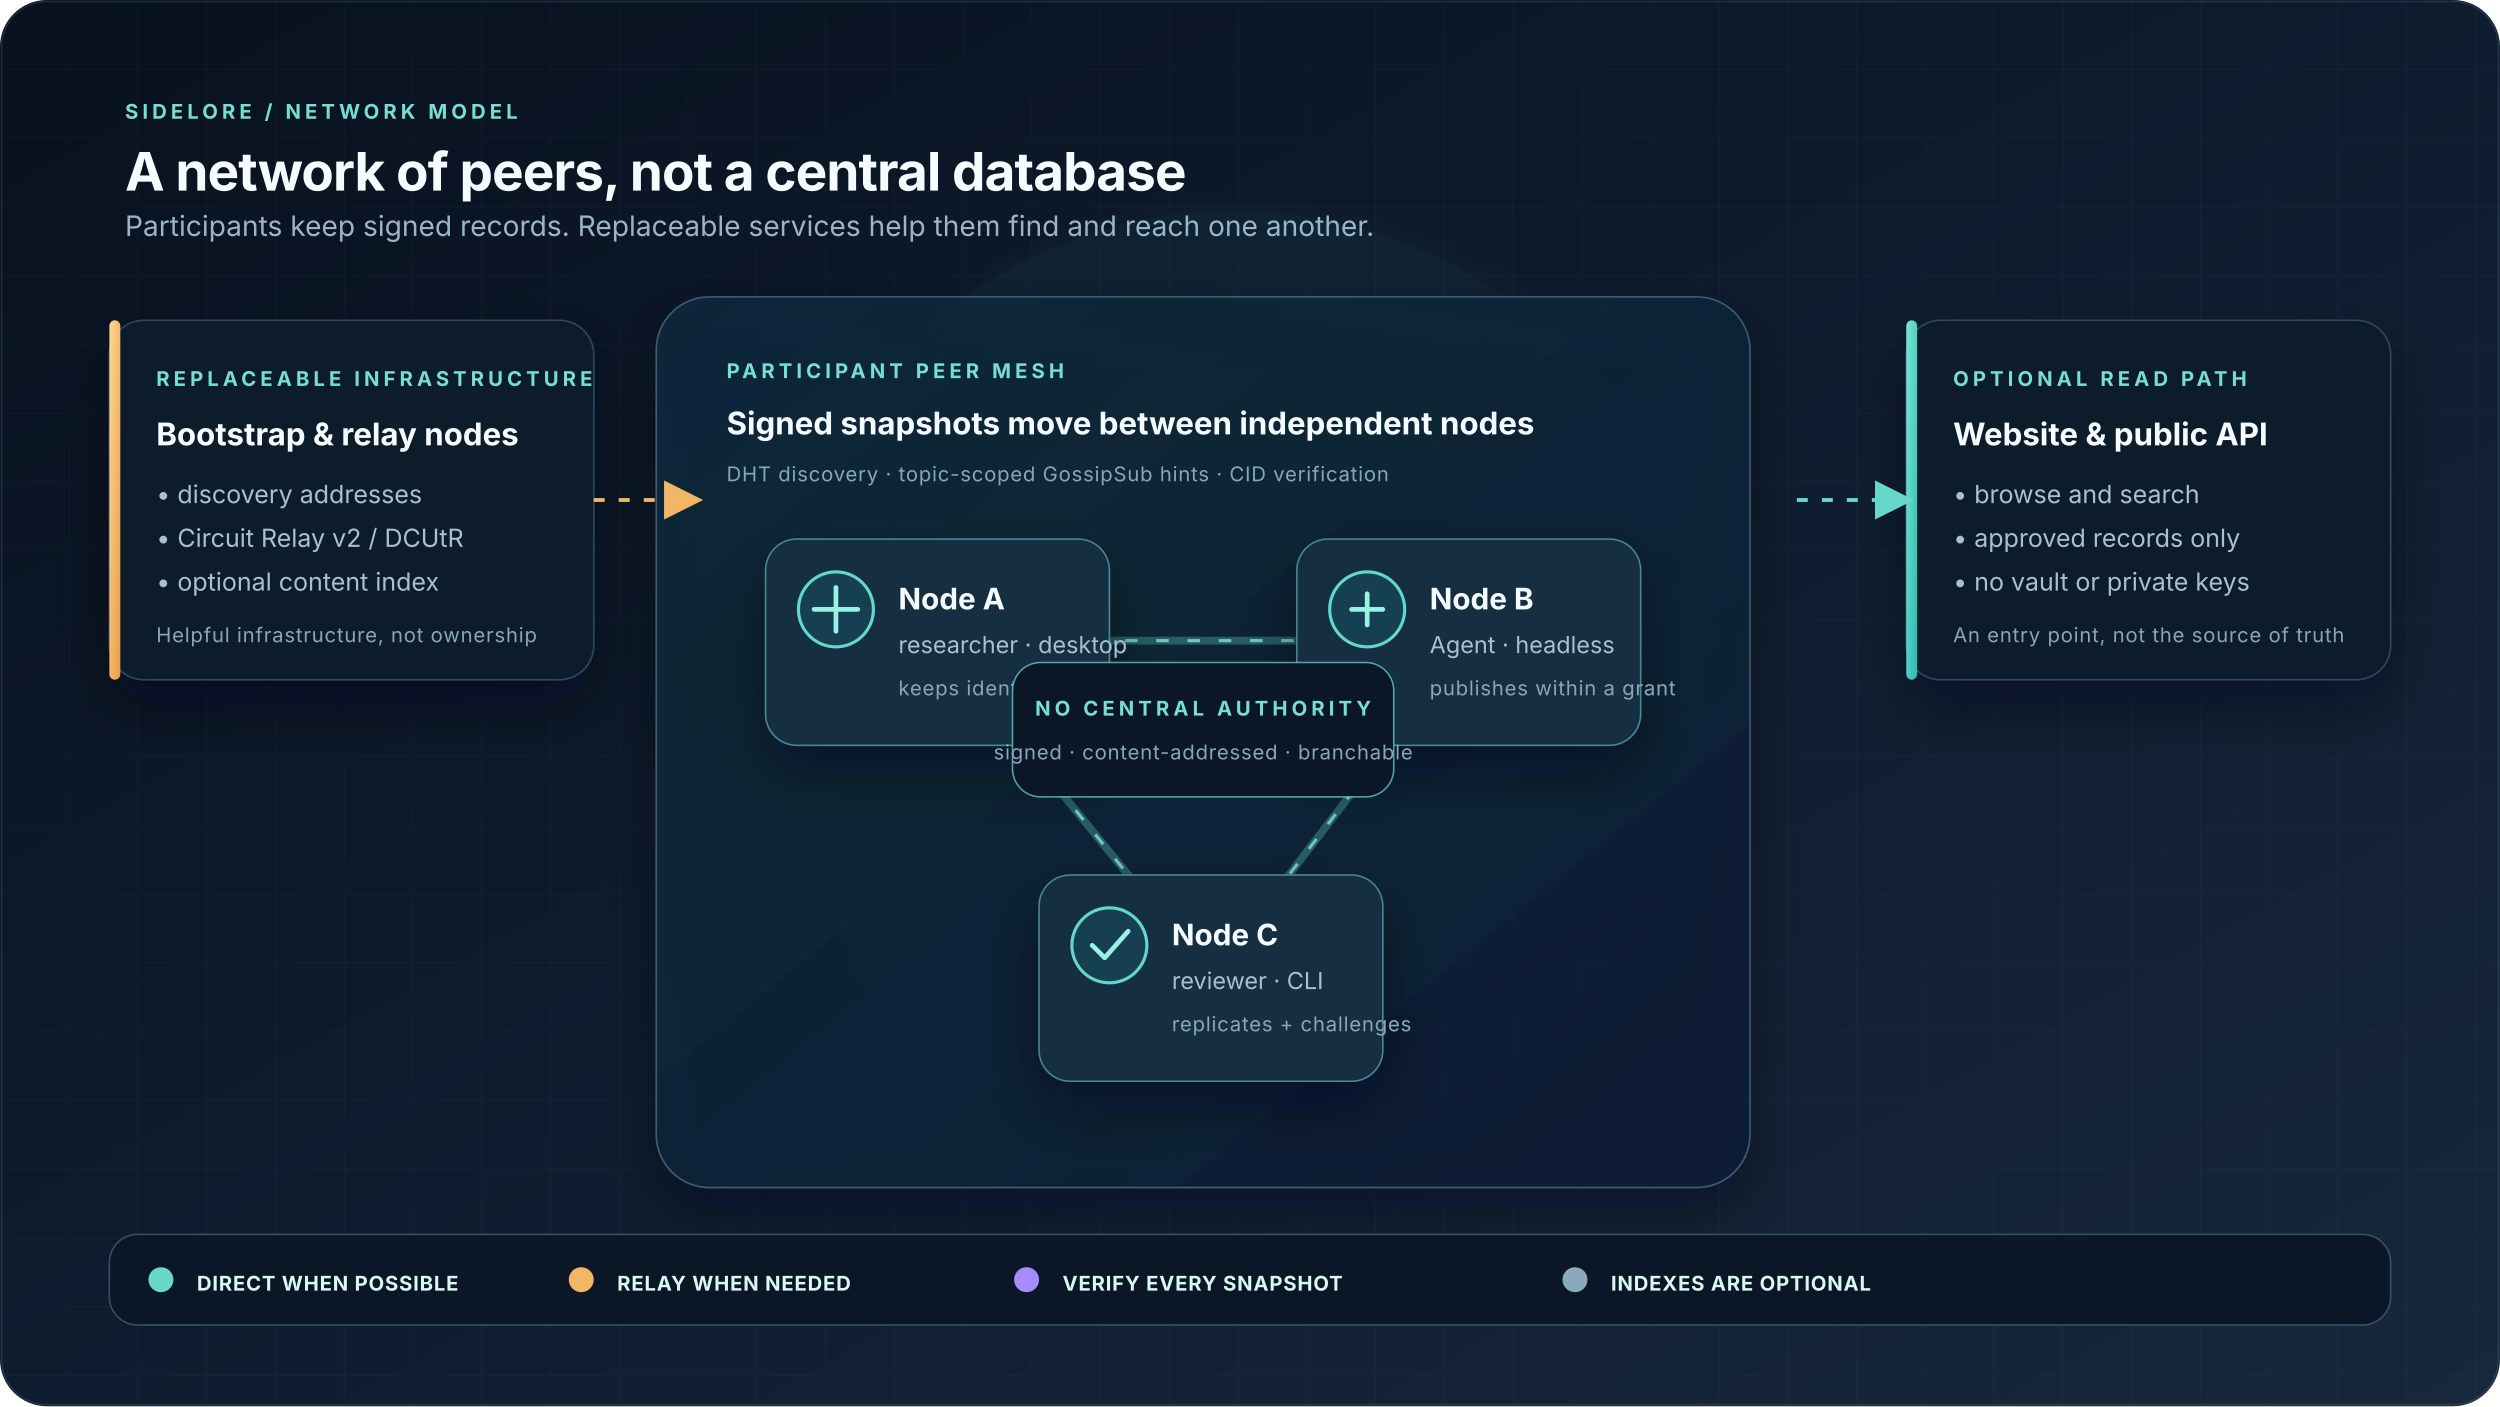
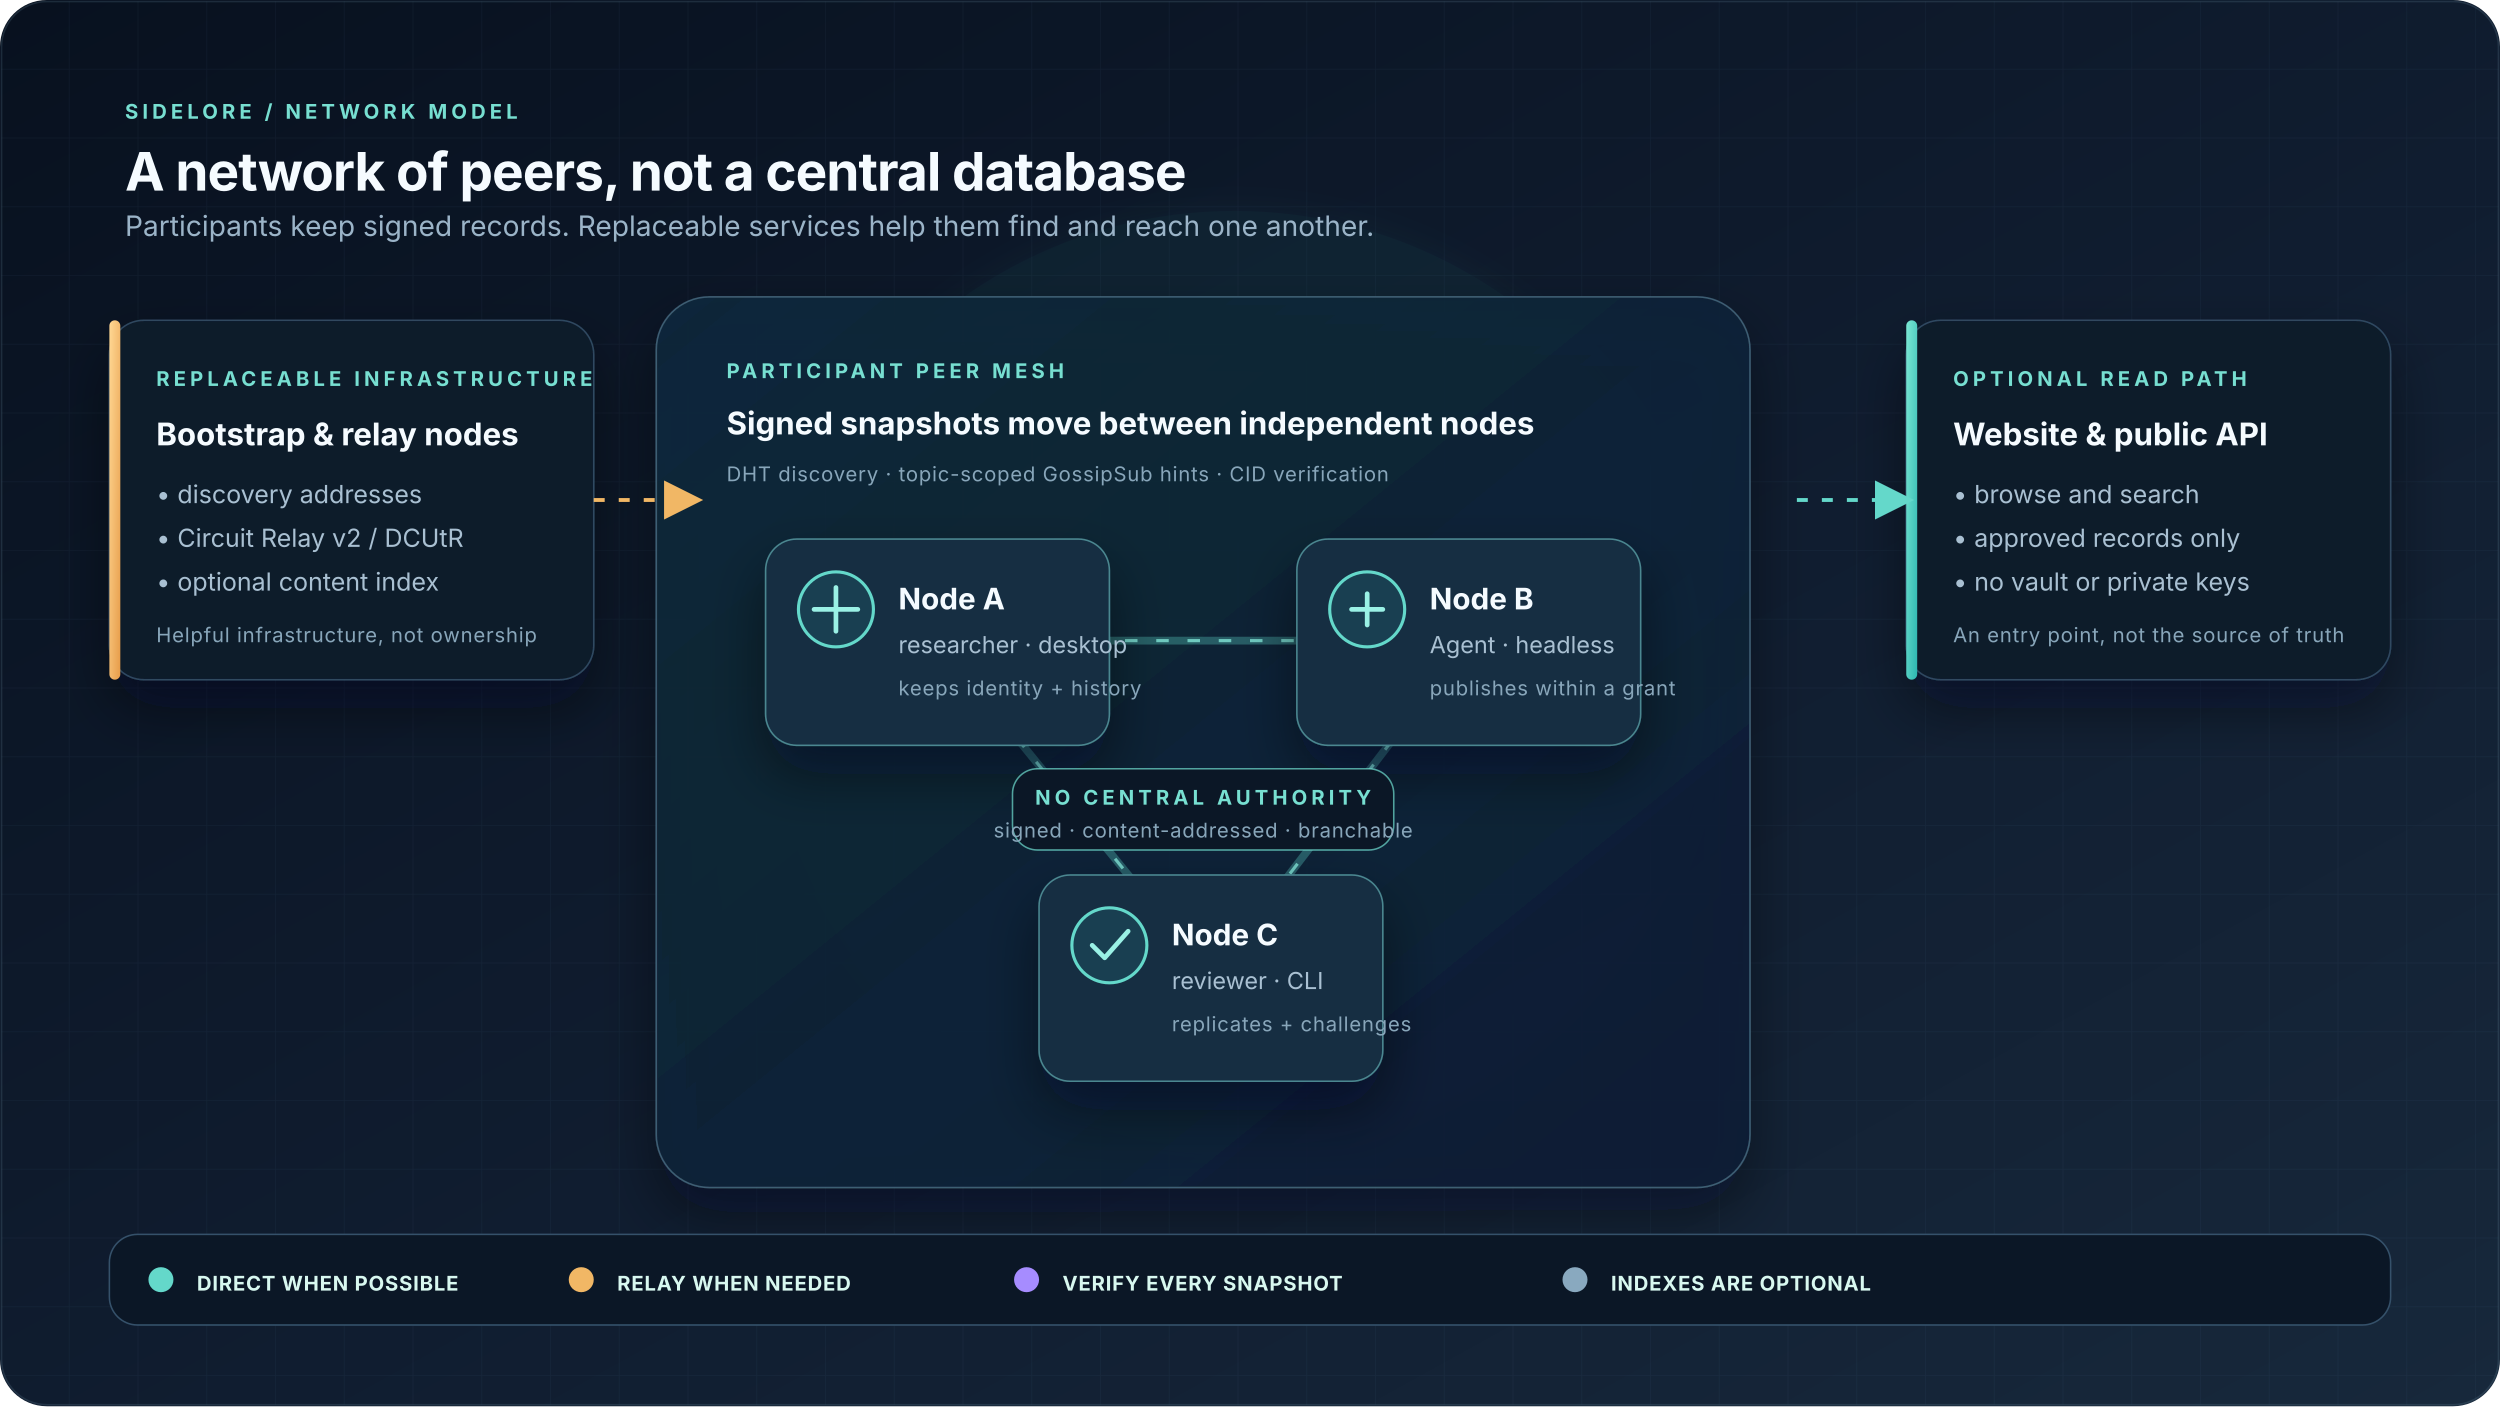
<svg xmlns="http://www.w3.org/2000/svg" viewBox="0 0 1600 900" role="img" aria-labelledby="title desc">
  <defs>
    <linearGradient id="bg" x1="0" y1="0" x2="1" y2="1">
      <stop offset="0" stop-color="#08111f" />
      <stop offset="0.55" stop-color="#101d30" />
      <stop offset="1" stop-color="#17283b" />
    </linearGradient>
    <linearGradient id="mesh" x1="0" y1="0" x2="1" y2="1">
      <stop offset="0" stop-color="#11283a" stop-opacity="0.98" />
      <stop offset="1" stop-color="#102035" stop-opacity="0.84" />
    </linearGradient>
    <linearGradient id="teal" x1="0" y1="0" x2="1" y2="1">
      <stop offset="0" stop-color="#7be7d3" />
      <stop offset="1" stop-color="#2db7b1" />
    </linearGradient>
    <linearGradient id="amber" x1="0" y1="0" x2="1" y2="1">
      <stop offset="0" stop-color="#ffd894" />
      <stop offset="1" stop-color="#e79c49" />
    </linearGradient>
    <pattern id="grid" width="44" height="44" patternUnits="userSpaceOnUse">
      <path d="M44 0H0V44" fill="none" stroke="#8eb0c9" stroke-opacity="0.055" />
    </pattern>
    <filter id="shadow" x="-30%" y="-30%" width="160%" height="170%">
      <feDropShadow dx="0" dy="18" stdDeviation="18" flood-color="#000814" flood-opacity="0.45" />
    </filter>
    <filter id="glow" x="-70%" y="-70%" width="240%" height="240%">
      <feGaussianBlur stdDeviation="10" result="blur" />
      <feMerge>
        <feMergeNode in="blur" />
        <feMergeNode in="SourceGraphic" />
      </feMerge>
    </filter>
    <marker id="arrowTeal" markerWidth="10" markerHeight="10" refX="8" refY="5" orient="auto">
      <path d="M0 0L10 5L0 10Z" fill="#64d8ca" />
    </marker>
    <marker id="arrowAmber" markerWidth="10" markerHeight="10" refX="8" refY="5" orient="auto">
      <path d="M0 0L10 5L0 10Z" fill="#f1b765" />
    </marker>
    <style>
      .sans { font-family: -apple-system, BlinkMacSystemFont, "Segoe UI", Inter, Arial, sans-serif; }
      .title { fill: #f5fbff; font-size: 34px; font-weight: 700; letter-spacing: -0.6px; }
      .subtitle { fill: #9bb4c8; font-size: 18px; font-weight: 400; }
      .kicker { fill: #77dfd1; font-size: 13px; font-weight: 700; letter-spacing: 2.6px; }
      .cardTitle { fill: #f5fbff; font-size: 20px; font-weight: 700; }
      .cardText { fill: #a9c0d2; font-size: 16px; font-weight: 400; }
      .nodeTitle { fill: #f5fbff; font-size: 19px; font-weight: 700; }
      .nodeText { fill: #a9c0d2; font-size: 15px; }
      .micro { fill: #88a6ba; font-size: 13px; letter-spacing: 0.5px; }
      .pill { fill: #d8f8f0; font-size: 13px; font-weight: 700; letter-spacing: 0.5px; }
    </style>
  </defs>
  <rect width="1600" height="900" rx="30" fill="url(#bg)" />
  <rect x="1" y="1" width="1598" height="898" rx="29" fill="url(#grid)" stroke="#6e91a9" stroke-opacity="0.2" />
  <circle cx="790" cy="435" r="300" fill="#36b8ad" opacity="0.06" filter="url(#glow)" />
  <text x="80" y="76" class="sans kicker">SIDELORE / NETWORK MODEL</text>
  <text x="80" y="122" class="sans title">A network of peers, not a central database</text>
  <text x="80" y="151" class="sans subtitle">Participants keep signed records. Replaceable services help them find and reach one another.</text>
  <rect x="70" y="205" width="310" height="230" rx="22" fill="#0d1a2b" stroke="#35516a" stroke-opacity="0.85" filter="url(#shadow)" />
  <rect x="70" y="205" width="7" height="230" rx="3.5" fill="url(#amber)" />
  <text x="100" y="247" class="sans kicker" fill="#f1b765">REPLACEABLE INFRASTRUCTURE</text>
  <text x="100" y="285" class="sans cardTitle">Bootstrap &amp; relay nodes</text>
  <text x="100" y="322" class="sans cardText">• discovery addresses</text>
  <text x="100" y="350" class="sans cardText">• Circuit Relay v2 / DCUtR</text>
  <text x="100" y="378" class="sans cardText">• optional content index</text>
  <text x="100" y="411" class="sans micro">Helpful infrastructure, not ownership</text>
  <rect x="1220" y="205" width="310" height="230" rx="22" fill="#0d1a2b" stroke="#35516a" stroke-opacity="0.85" filter="url(#shadow)" />
  <rect x="1220" y="205" width="7" height="230" rx="3.5" fill="url(#teal)" />
  <text x="1250" y="247" class="sans kicker">OPTIONAL READ PATH</text>
  <text x="1250" y="285" class="sans cardTitle">Website &amp; public API</text>
  <text x="1250" y="322" class="sans cardText">• browse and search</text>
  <text x="1250" y="350" class="sans cardText">• approved records only</text>
  <text x="1250" y="378" class="sans cardText">• no vault or private keys</text>
  <text x="1250" y="411" class="sans micro">An entry point, not the source of truth</text>
  <rect x="420" y="190" width="700" height="570" rx="34" fill="url(#mesh)" stroke="#4c7188" stroke-opacity="0.75" filter="url(#shadow)" />
  <text x="465" y="242" class="sans kicker">PARTICIPANT PEER MESH</text>
  <text x="465" y="278" class="sans cardTitle">Signed snapshots move between independent nodes</text>
  <text x="465" y="308" class="sans micro">DHT discovery · topic-scoped GossipSub hints · CID verification</text>
  <path d="M600 410L940 410M600 410L775 625M940 410L775 625" fill="none" stroke="#5ed7cb" stroke-opacity="0.32" stroke-width="5" stroke-linecap="round" />
  <path d="M600 410L940 410M600 410L775 625M940 410L775 625" fill="none" stroke="#83e8da" stroke-opacity="0.78" stroke-width="2" stroke-dasharray="8 12" marker-end="url(#arrowTeal)" />
-   <g filter="url(#shadow)">
-     <rect x="490" y="345" width="220" height="132" rx="20" fill="#152d42" stroke="#4b8790" />
+   <g>
+     <rect filter="url(#shadow)" x="490" y="345" width="220" height="132" rx="20" fill="#152d42" stroke="#4b8790" />
    <circle cx="535" cy="390" r="24" fill="#193f51" stroke="#64d8ca" stroke-width="2" />
    <path d="M535 376v28M521 390h28" stroke="#9af1e5" stroke-width="3" stroke-linecap="round" />
    <text x="575" y="390" class="sans nodeTitle">Node A</text>
    <text x="575" y="418" class="sans nodeText">researcher · desktop</text>
    <text x="575" y="445" class="sans micro">keeps identity + history</text>
  </g>
-   <g filter="url(#shadow)">
-     <rect x="830" y="345" width="220" height="132" rx="20" fill="#152d42" stroke="#4b8790" />
+   <g>
+     <rect filter="url(#shadow)" x="830" y="345" width="220" height="132" rx="20" fill="#152d42" stroke="#4b8790" />
    <circle cx="875" cy="390" r="24" fill="#193f51" stroke="#64d8ca" stroke-width="2" />
    <path d="M865 390h20M875 380v20" stroke="#9af1e5" stroke-width="3" stroke-linecap="round" />
    <text x="915" y="390" class="sans nodeTitle">Node B</text>
    <text x="915" y="418" class="sans nodeText">Agent · headless</text>
    <text x="915" y="445" class="sans micro">publishes within a grant</text>
  </g>
-   <g filter="url(#shadow)">
-     <rect x="665" y="560" width="220" height="132" rx="20" fill="#152d42" stroke="#4b8790" />
+   <g>
+     <rect filter="url(#shadow)" x="665" y="560" width="220" height="132" rx="20" fill="#152d42" stroke="#4b8790" />
    <circle cx="710" cy="605" r="24" fill="#193f51" stroke="#64d8ca" stroke-width="2" />
    <path d="M699 605l8 8 15-17" fill="none" stroke="#9af1e5" stroke-width="3" stroke-linecap="round" stroke-linejoin="round" />
    <text x="750" y="605" class="sans nodeTitle">Node C</text>
    <text x="750" y="633" class="sans nodeText">reviewer · CLI</text>
    <text x="750" y="660" class="sans micro">replicates + challenges</text>
  </g>
-   <rect x="648" y="424" width="244" height="86" rx="18" fill="#0b1726" stroke="#70dfd1" stroke-opacity="0.7" />
-   <text x="770" y="458" text-anchor="middle" class="sans kicker">NO CENTRAL AUTHORITY</text>
-   <text x="770" y="486" text-anchor="middle" class="sans micro">signed · content-addressed · branchable</text>
+   <rect x="648" y="492" width="244" height="52" rx="16" fill="#0b1726" stroke="#70dfd1" stroke-opacity="0.7" />
+   <text x="770" y="515" text-anchor="middle" class="sans kicker">NO CENTRAL AUTHORITY</text>
+   <text x="770" y="536" text-anchor="middle" class="sans micro">signed · content-addressed · branchable</text>
  <path d="M380 320C405 320 405 320 445 320" fill="none" stroke="#f1b765" stroke-width="2.5" stroke-dasharray="7 9" marker-end="url(#arrowAmber)" />
  <path d="M1150 320C1180 320 1180 320 1220 320" fill="none" stroke="#64d8ca" stroke-width="2.5" stroke-dasharray="7 9" marker-end="url(#arrowTeal)" />
  <rect x="70" y="790" width="1460" height="58" rx="18" fill="#0b1726" stroke="#35516a" />
  <circle cx="103" cy="819" r="8" fill="#64d8ca" />
  <text x="126" y="826" class="sans pill">DIRECT WHEN POSSIBLE</text>
  <circle cx="372" cy="819" r="8" fill="#f1b765" />
  <text x="395" y="826" class="sans pill">RELAY WHEN NEEDED</text>
  <circle cx="657" cy="819" r="8" fill="#a68cff" />
  <text x="680" y="826" class="sans pill">VERIFY EVERY SNAPSHOT</text>
  <circle cx="1008" cy="819" r="8" fill="#89a9bf" />
  <text x="1031" y="826" class="sans pill">INDEXES ARE OPTIONAL</text>
</svg>
